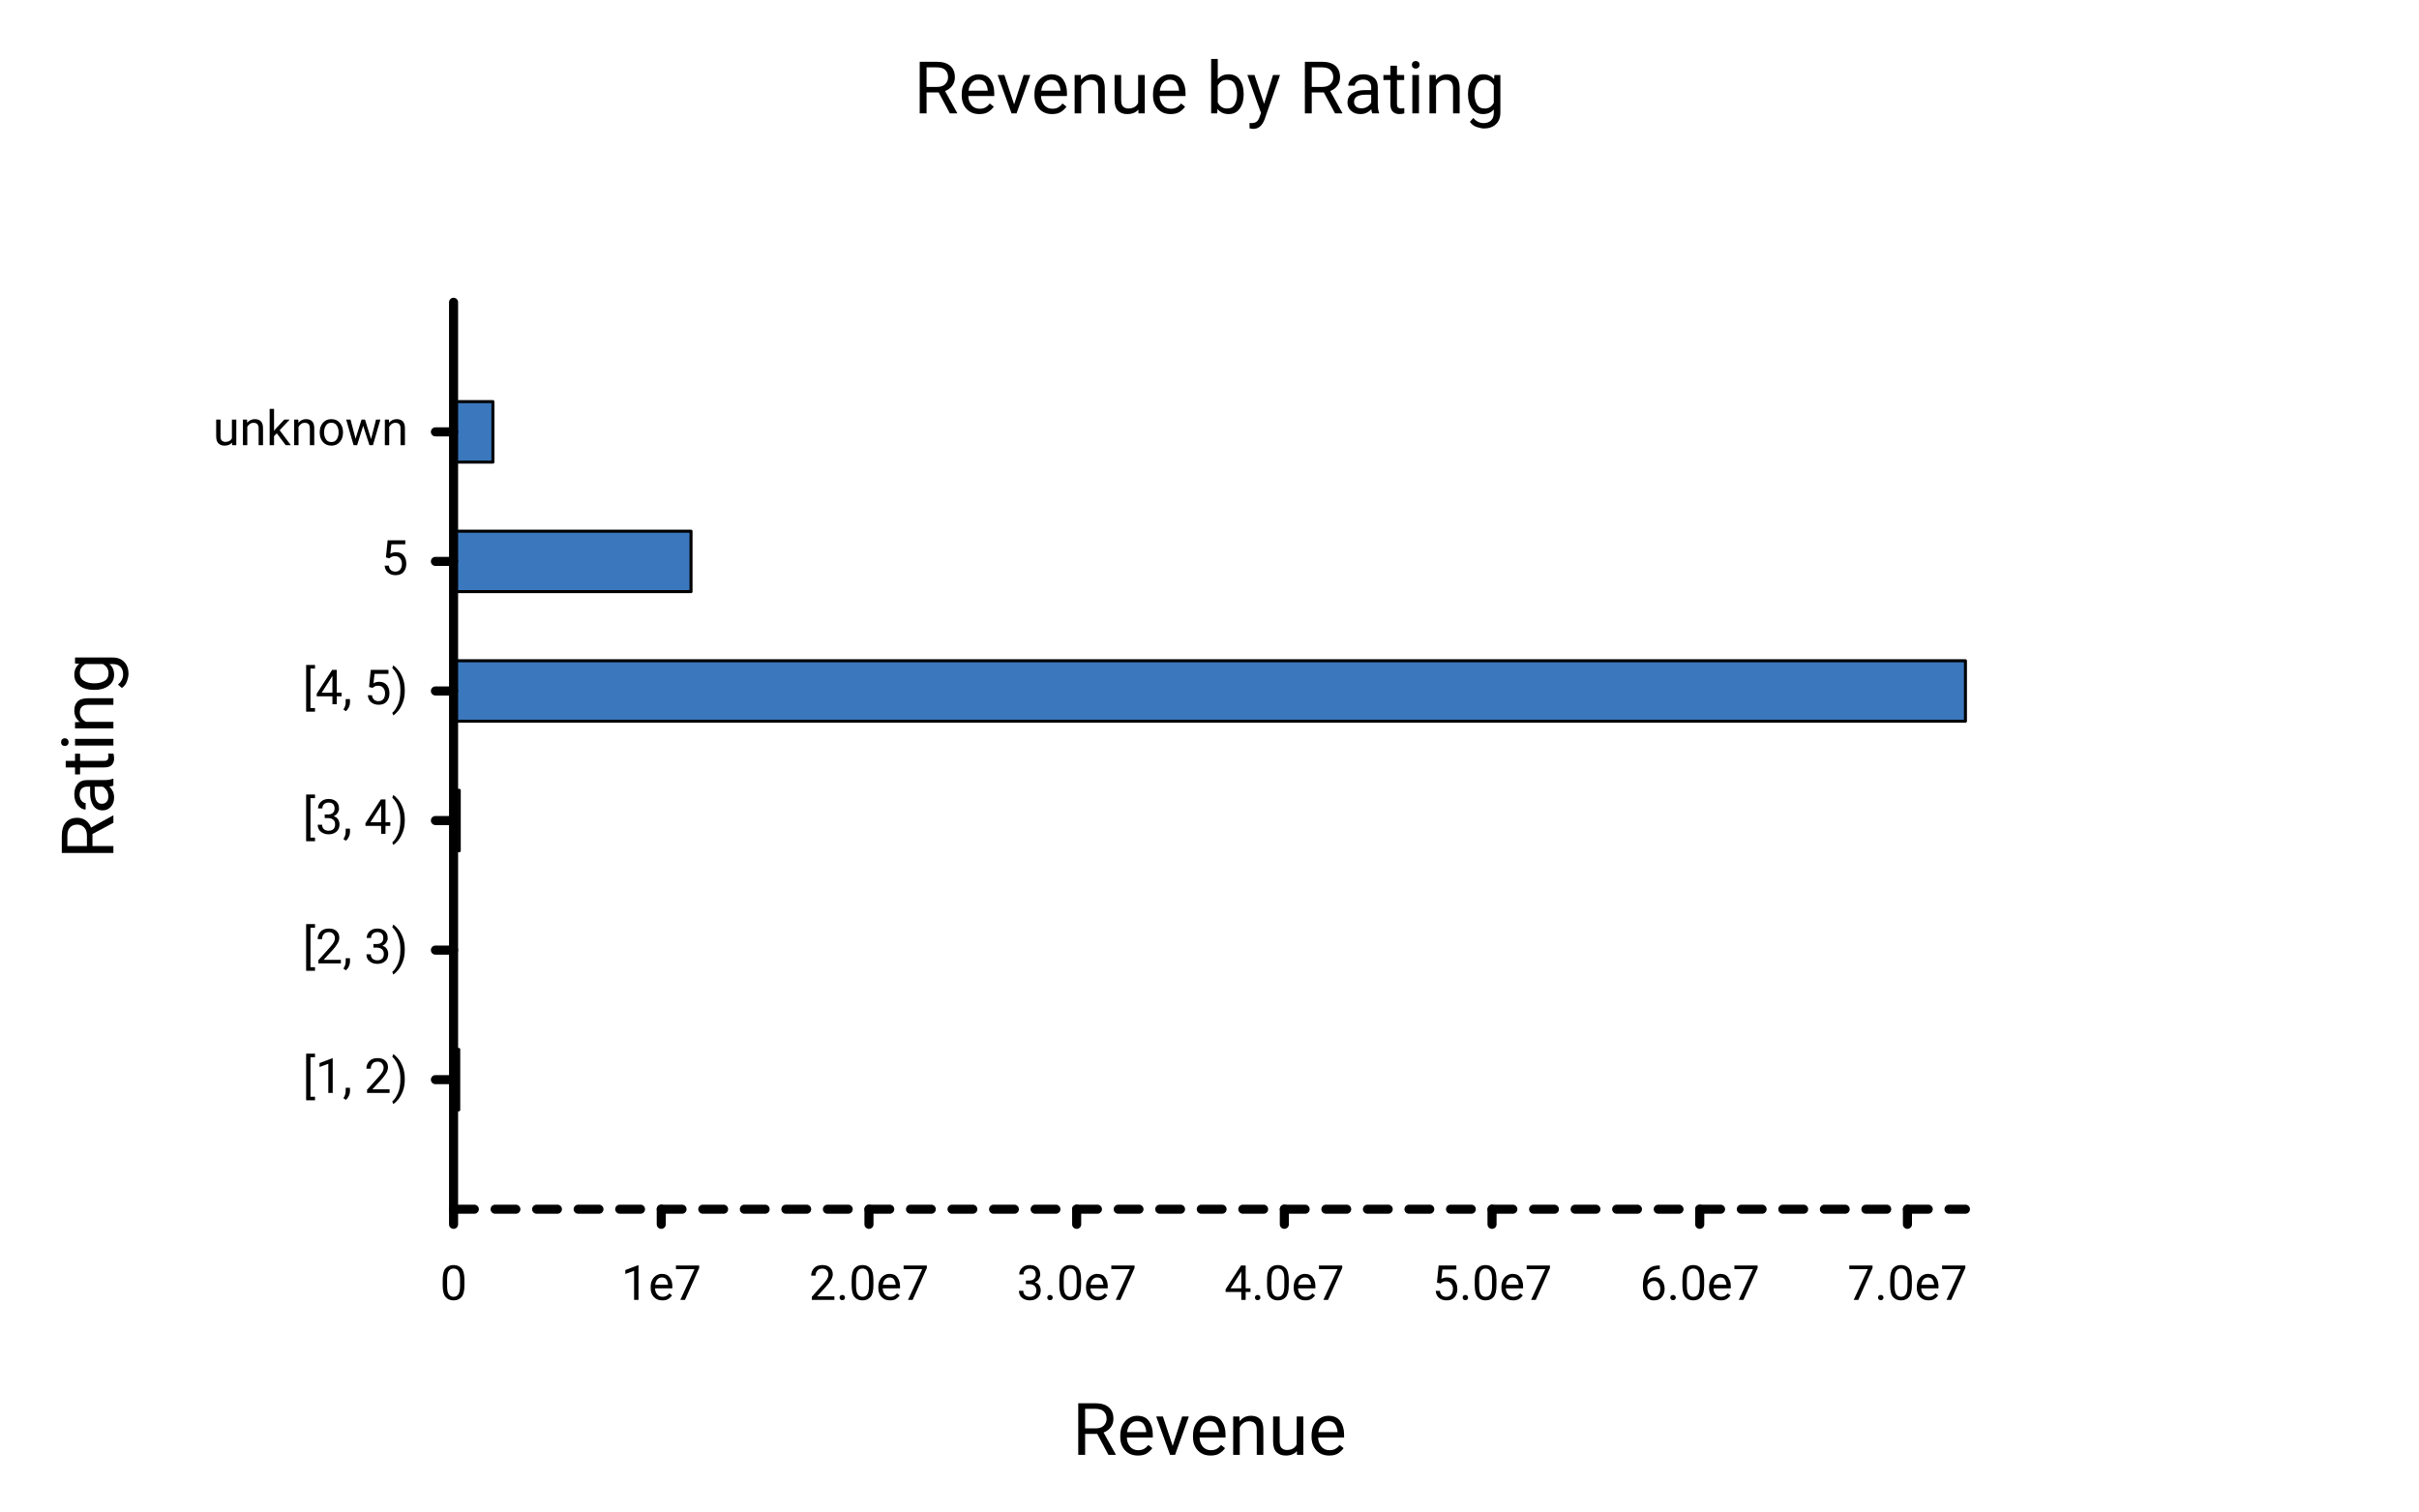
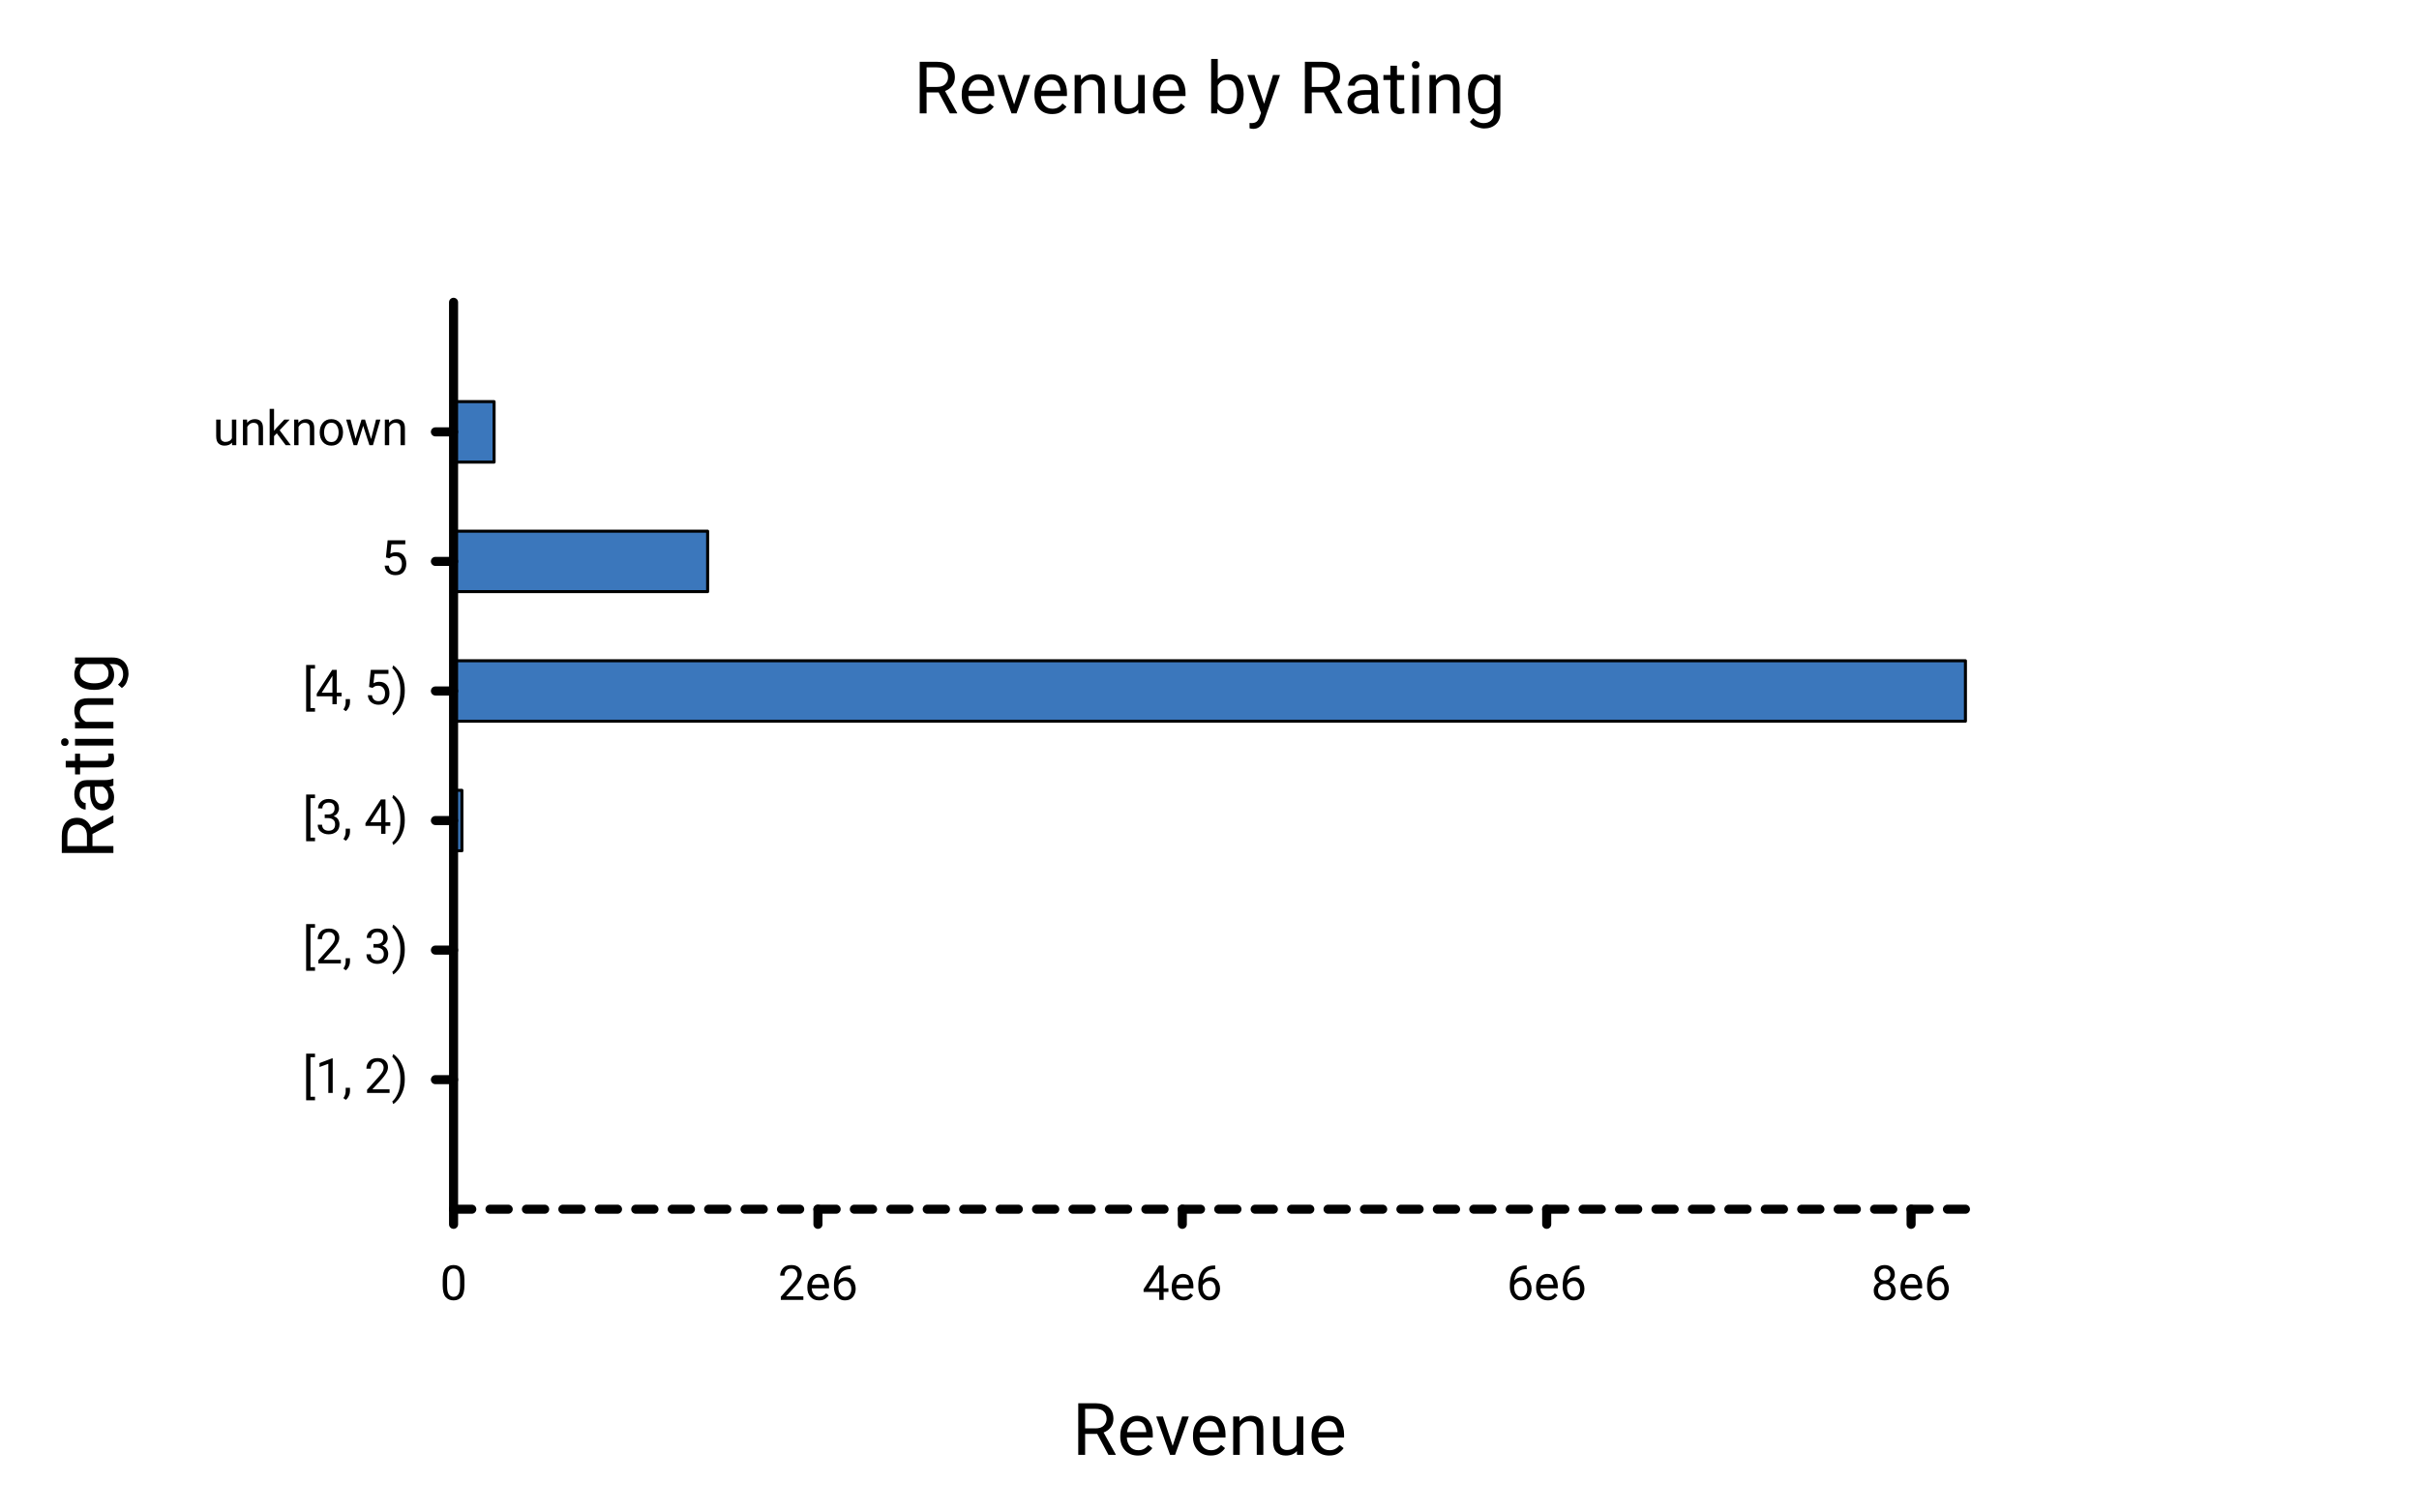
<svg xmlns="http://www.w3.org/2000/svg" class="poloto" width="800" height="500" viewBox="0 0 800 500">
  <style>
.poloto{
  stroke-linecap:round;
  stroke-linejoin:round;
  font-family:Roboto,sans-serif;
  font-size:16px;
}
.poloto_background{fill:AliceBlue;}
.poloto_scatter{stroke-width:7}
.poloto_line{stroke-width:2}
.poloto_text{fill: black;}
.poloto_name{font-size:24px;dominant-baseline:start;text-anchor:middle;}
.poloto_where{dominant-baseline:middle;text-anchor:start}
.poloto_text.poloto_legend{font-size:20px;dominant-baseline:middle;text-anchor:start;}
.poloto_text.poloto_ticks.poloto_y{dominant-baseline:middle;text-anchor:end}
.poloto_text.poloto_ticks.poloto_x{dominant-baseline:start;text-anchor:middle}
.poloto_imgs.poloto_ticks{stroke: black;stroke-width:3;fill:none;stroke-dasharray:none}
.poloto_grid{stroke:gray;stroke-width:0.5}

.poloto0.poloto_stroke{stroke:blue;}
.poloto1.poloto_stroke{stroke:red;}
.poloto2.poloto_stroke{stroke:green;}
.poloto3.poloto_stroke{stroke:gold;}
.poloto4.poloto_stroke{stroke:aqua;}
.poloto5.poloto_stroke{stroke:lime;}
.poloto6.poloto_stroke{stroke:orange;}
.poloto7.poloto_stroke{stroke:chocolate;}
.poloto0.poloto_fill{fill:blue;}
.poloto1.poloto_fill{fill:red;}
.poloto2.poloto_fill{fill:green;}
.poloto3.poloto_fill{fill:gold;}
.poloto4.poloto_fill{fill:aqua;}
.poloto5.poloto_fill{fill:lime;}
.poloto6.poloto_fill{fill:orange;}
.poloto7.poloto_fill{fill:chocolate;}

            .poloto_background{fill-opacity:0;}
            .poloto0.poloto_histo.poloto_imgs{fill:#3B77BC;stroke:black;stroke-width:1px}
            .poloto_grid{display:none}
            .poloto0.poloto_stroke{stroke:#3B77BC}
        
	</style>
  <circle r="1e5" class="poloto_background" />
  <g id="poloto_plot0" class="poloto_plot poloto_imgs poloto_histo poloto0 poloto_fill">
-     <rect x="150.00" y="347.14" width="1.709" height="20" />
-     <rect x="150.00" y="304.29" width="0.15" height="20" />
-     <rect x="150.00" y="261.43" width="1.88" height="20" />
+     <rect x="150.00" y="347.14" width="0.365" height="20" />
+     <rect x="150.00" y="304.29" width="0.347" height="20" />
+     <rect x="150.00" y="261.43" width="2.758" height="20" />
    <rect x="150.00" y="218.57" width="500" height="20" />
-     <rect x="150.00" y="175.71" width="78.532" height="20" />
-     <rect x="150.00" y="132.86" width="13.015" height="20" />
+     <rect x="150.00" y="175.71" width="84.026" height="20" />
+     <rect x="150.00" y="132.86" width="13.405" height="20" />
  </g>
  <text class="poloto_text poloto_name poloto_title" x="400.00" y="37.50">Revenue by Rating</text>
  <text class="poloto_text poloto_name poloto_x" x="400.00" y="481.25">Revenue</text>
  <text class="poloto_text poloto_name poloto_y" x="37.50" y="250.00" transform="rotate(-90,37.50,250.00)">Rating</text>
  <g class="poloto_text poloto_ticks poloto_y">
    <text x="135.00" y="357.14">[1, 2)</text>
    <text x="135.00" y="314.29">[2, 3)</text>
    <text x="135.00" y="271.43">[3, 4)</text>
    <text x="135.00" y="228.57">[4, 5)</text>
    <text x="135.00" y="185.71">5</text>
    <text x="135.00" y="142.86">unknown</text>
  </g>
  <g class="poloto_imgs poloto_ticks poloto_y">
    <line x1="150.00" x2="144.00" y1="357.14" y2="357.14" />
    <line x1="150.00" x2="144.00" y1="314.29" y2="314.29" />
    <line x1="150.00" x2="144.00" y1="271.43" y2="271.43" />
    <line x1="150.00" x2="144.00" y1="228.57" y2="228.57" />
    <line x1="150.00" x2="144.00" y1="185.71" y2="185.71" />
    <line x1="150.00" x2="144.00" y1="142.86" y2="142.86" />
  </g>
  <g class="poloto_text poloto_ticks poloto_x">
    <text x="150.00" y="430.00">0</text>
-     <text x="218.69" y="430.00">1e7</text>
-     <text x="287.38" y="430.00">2.0e7</text>
-     <text x="356.07" y="430.00">3.0e7</text>
-     <text x="424.75" y="430.00">4.0e7</text>
-     <text x="493.44" y="430.00">5.0e7</text>
-     <text x="562.13" y="430.00">6.0e7</text>
-     <text x="630.82" y="430.00">7.0e7</text>
+     <text x="270.51" y="430.00">2e6</text>
+     <text x="391.01" y="430.00">4e6</text>
+     <text x="511.52" y="430.00">6e6</text>
+     <text x="632.03" y="430.00">8e6</text>
  </g>
  <g class="poloto_imgs poloto_ticks poloto_x">
    <line x1="150.00" x2="150.00" y1="400.00" y2="405.00" />
-     <line x1="218.69" x2="218.69" y1="400.00" y2="405.00" />
-     <line x1="287.38" x2="287.38" y1="400.00" y2="405.00" />
-     <line x1="356.07" x2="356.07" y1="400.00" y2="405.00" />
-     <line x1="424.75" x2="424.75" y1="400.00" y2="405.00" />
-     <line x1="493.44" x2="493.44" y1="400.00" y2="405.00" />
-     <line x1="562.13" x2="562.13" y1="400.00" y2="405.00" />
-     <line x1="630.82" x2="630.82" y1="400.00" y2="405.00" />
+     <line x1="270.51" x2="270.51" y1="400.00" y2="405.00" />
+     <line x1="391.01" x2="391.01" y1="400.00" y2="405.00" />
+     <line x1="511.52" x2="511.52" y1="400.00" y2="405.00" />
+     <line x1="632.03" x2="632.03" y1="400.00" y2="405.00" />
  </g>
  <g class="poloto_grid poloto_x">
    <line x1="150.00" x2="150.00" y1="400.00" y2="100.00" />
-     <line x1="218.69" x2="218.69" y1="400.00" y2="100.00" />
-     <line x1="287.38" x2="287.38" y1="400.00" y2="100.00" />
-     <line x1="356.07" x2="356.07" y1="400.00" y2="100.00" />
-     <line x1="424.75" x2="424.75" y1="400.00" y2="100.00" />
-     <line x1="493.44" x2="493.44" y1="400.00" y2="100.00" />
-     <line x1="562.13" x2="562.13" y1="400.00" y2="100.00" />
-     <line x1="630.82" x2="630.82" y1="400.00" y2="100.00" />
+     <line x1="270.51" x2="270.51" y1="400.00" y2="100.00" />
+     <line x1="391.01" x2="391.01" y1="400.00" y2="100.00" />
+     <line x1="511.52" x2="511.52" y1="400.00" y2="100.00" />
+     <line x1="632.03" x2="632.03" y1="400.00" y2="100.00" />
  </g>
-   <path class="poloto_imgs poloto_ticks poloto_x" style="stroke-dasharray:6.869;stroke-dashoffset:-0;" d=" M 150.00 400.00 L 650.00 400.00" />
+   <path class="poloto_imgs poloto_ticks poloto_x" style="stroke-dasharray:6.025;stroke-dashoffset:-0;" d=" M 150.00 400.00 L 650.00 400.00" />
  <path class="poloto_imgs poloto_ticks poloto_y" d=" M 150.00 400.00 L 150.00 100.00" />
</svg>
